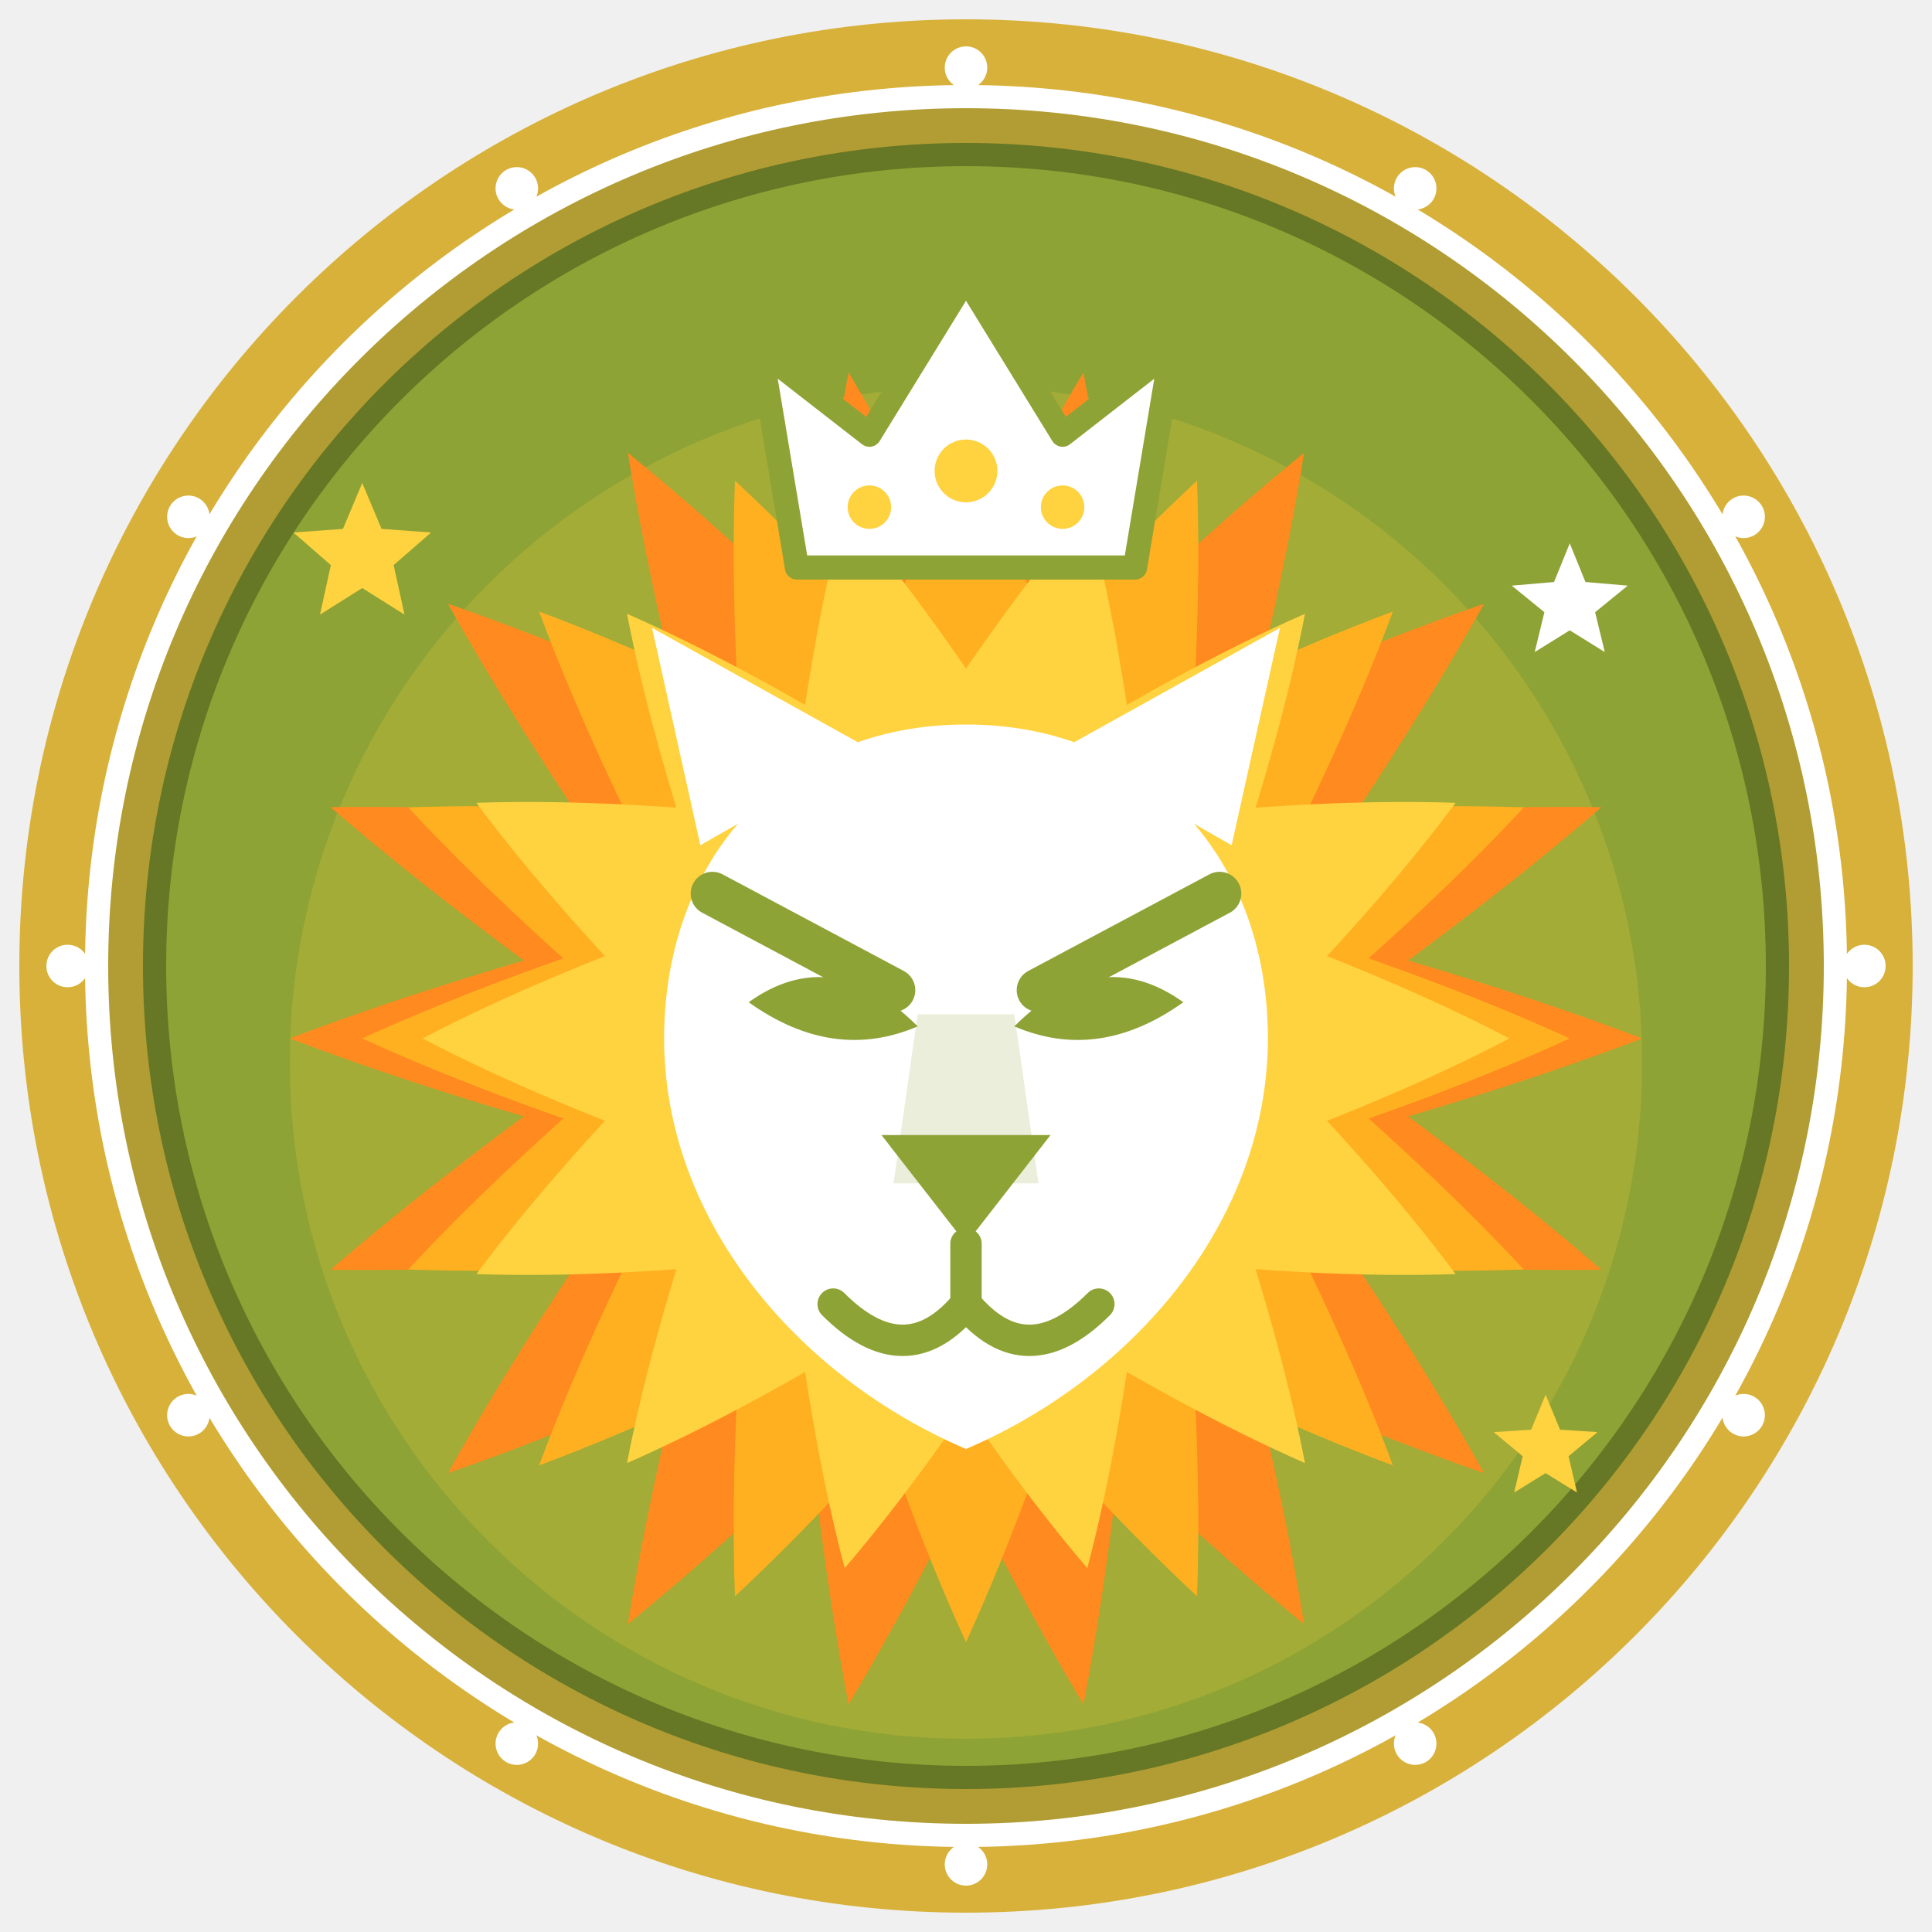
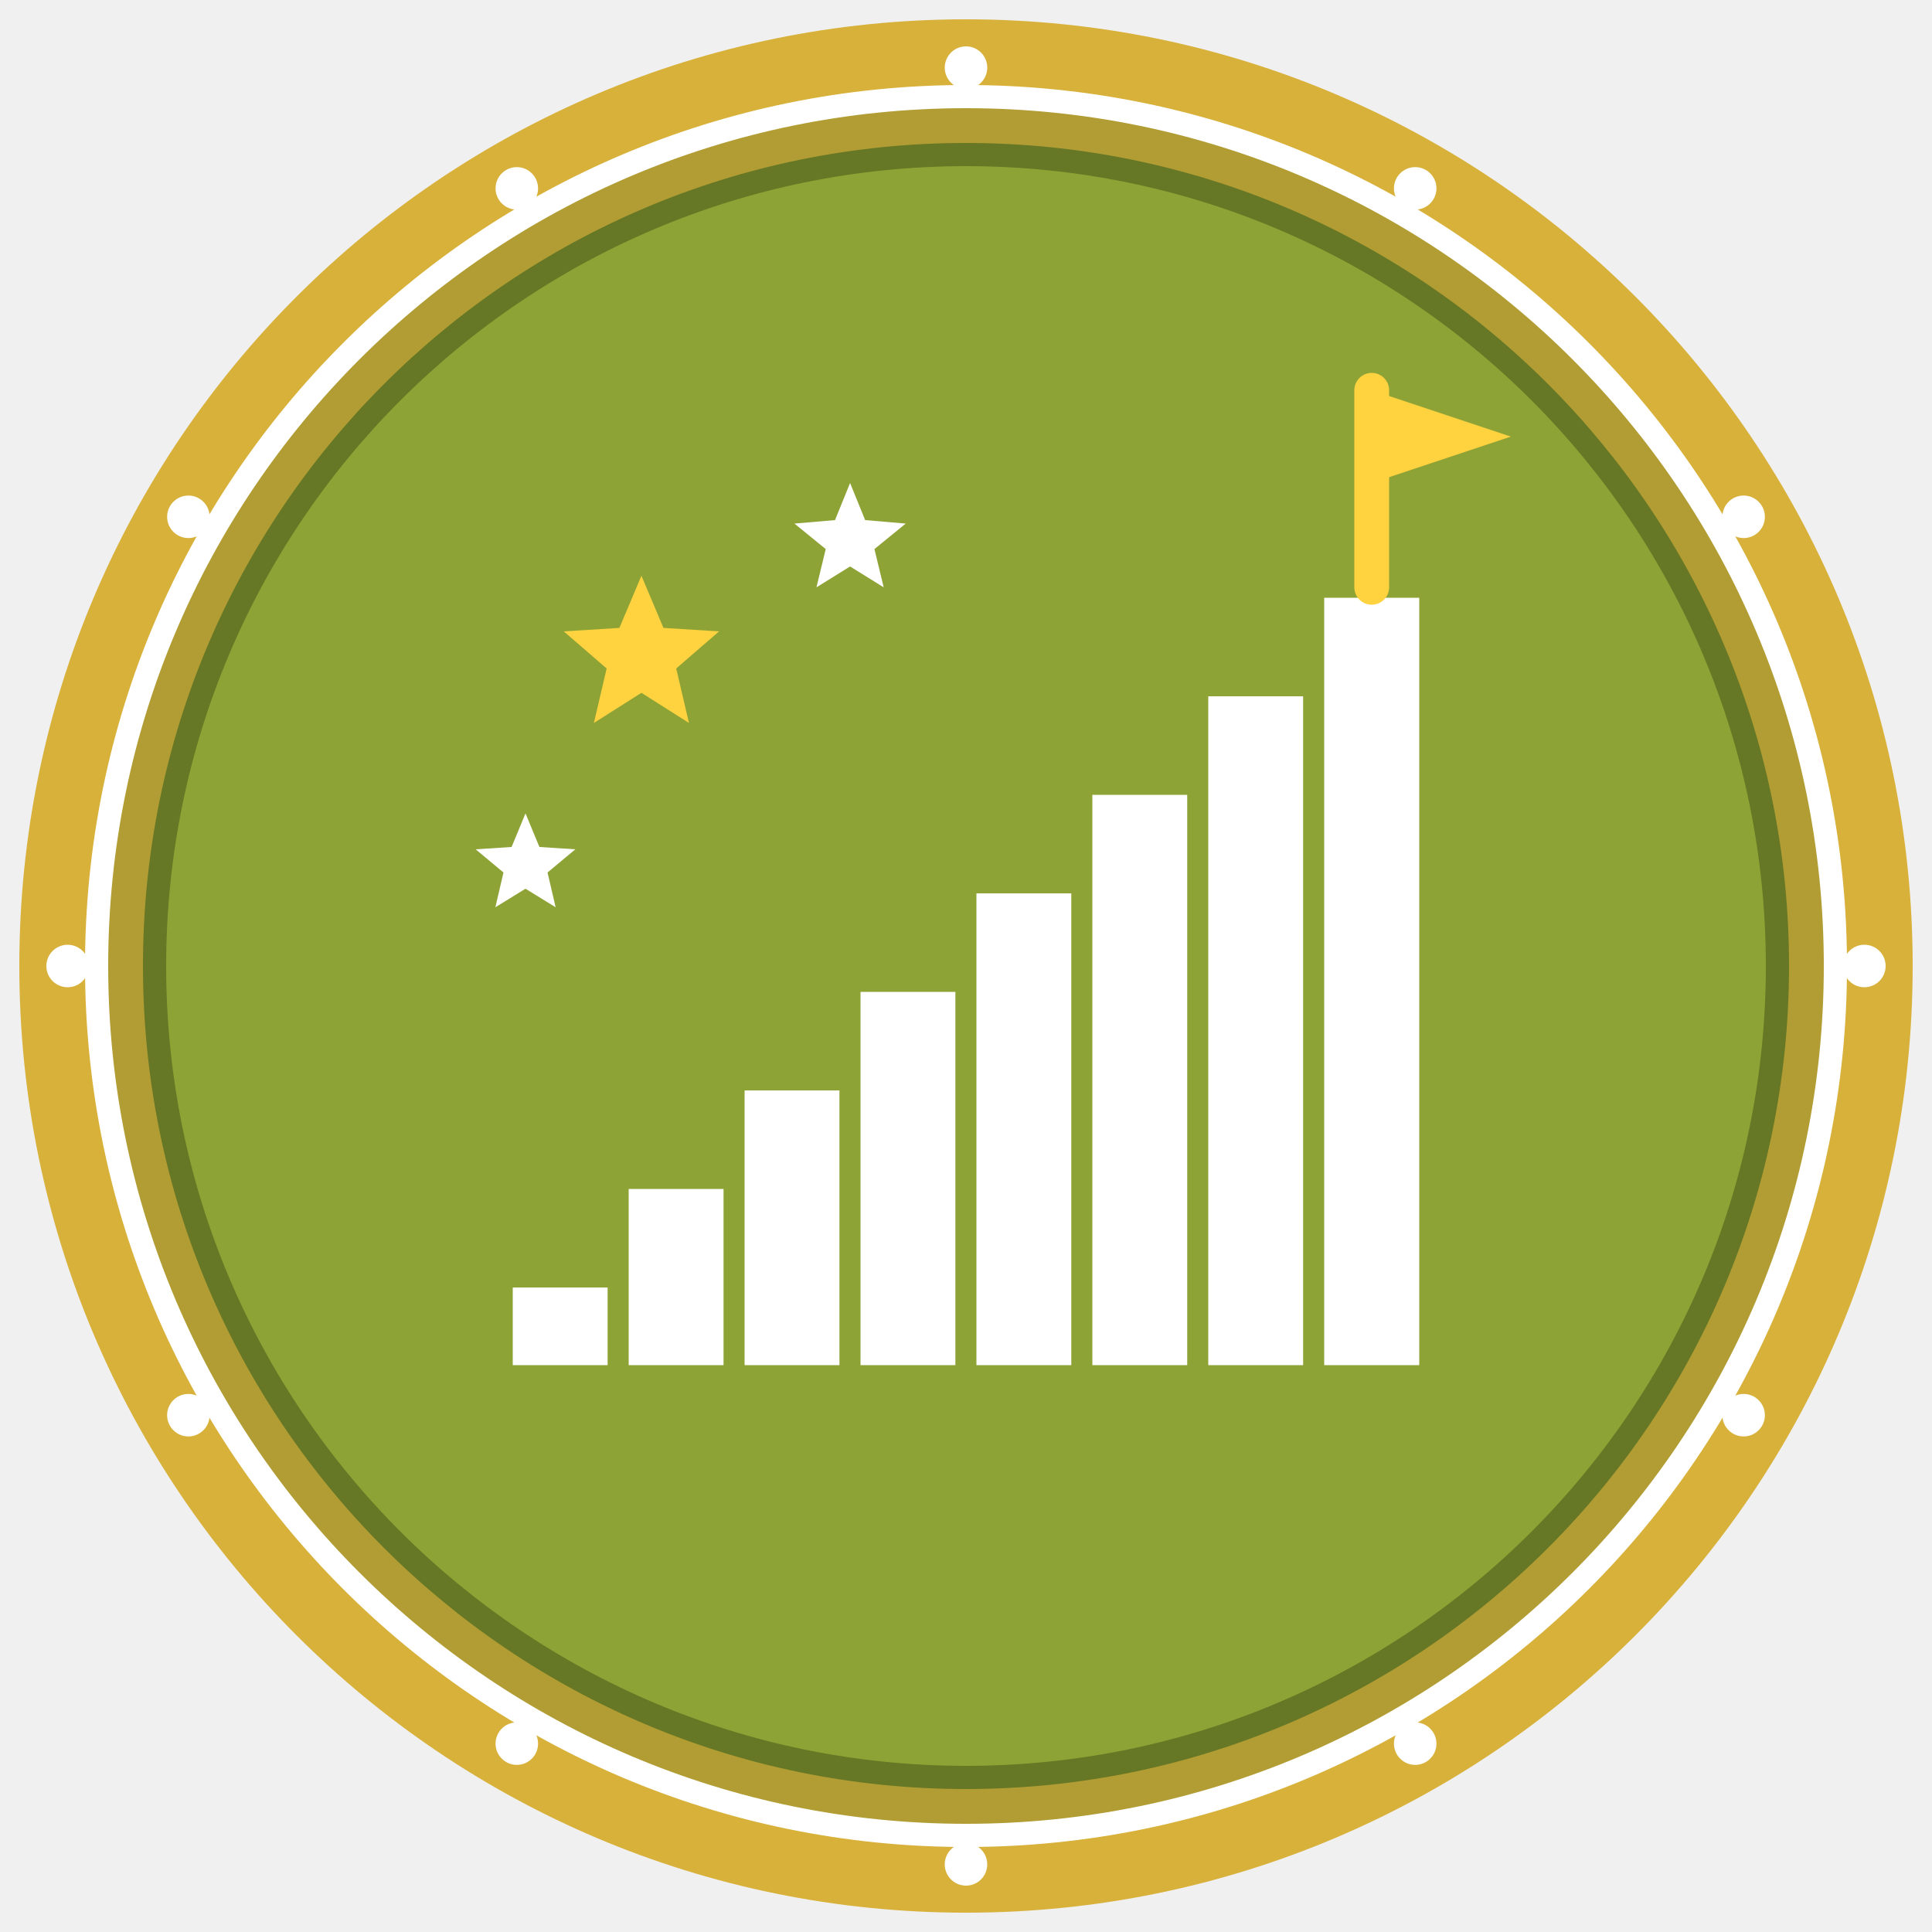
<svg xmlns="http://www.w3.org/2000/svg" viewBox="-100 -100 200 200" width="400" height="400">
  <circle r="98" fill="#D8B13A" />
  <circle r="89" fill="#667725" opacity=".35" />
  <circle r="84" fill="#8EA335" />
  <circle r="84" fill="none" stroke="#667725" stroke-width="2.4" />
  <circle r="90" fill="none" stroke="#FFFFFF" stroke-width="2.4" />
  <circle cx="93.0" cy="0.0" r="2.2" fill="#FFFFFF" />
  <circle cx="80.5" cy="46.5" r="2.2" fill="#FFFFFF" />
  <circle cx="46.5" cy="80.5" r="2.2" fill="#FFFFFF" />
  <circle cx="0.0" cy="93.0" r="2.2" fill="#FFFFFF" />
  <circle cx="-46.5" cy="80.5" r="2.2" fill="#FFFFFF" />
  <circle cx="-80.5" cy="46.5" r="2.2" fill="#FFFFFF" />
  <circle cx="-93.0" cy="0.0" r="2.2" fill="#FFFFFF" />
  <circle cx="-80.5" cy="-46.5" r="2.2" fill="#FFFFFF" />
  <circle cx="-46.5" cy="-80.5" r="2.2" fill="#FFFFFF" />
  <circle cx="-0.0" cy="-93.0" r="2.2" fill="#FFFFFF" />
  <circle cx="46.5" cy="-80.5" r="2.2" fill="#FFFFFF" />
  <circle cx="80.5" cy="-46.5" r="2.2" fill="#FFFFFF" />
-   <g transform="translate(0 0) scale(1.25)">
-     <g transform="translate(0 6)">
-       <circle cx="0" cy="2" r="56" fill="#FFD23F" opacity="0.18" />
-       <path d="M-11,0 Q-5.5,-21.6 0,-36 Q5.5,-21.6 11,0Z" fill="#FF8A1F" transform="rotate(10.0) translate(0 -20)" />
-       <path d="M-11,0 Q-5.5,-21.6 0,-36 Q5.5,-21.6 11,0Z" fill="#FF8A1F" transform="rotate(30.0) translate(0 -20)" />
-       <path d="M-11,0 Q-5.5,-21.6 0,-36 Q5.5,-21.6 11,0Z" fill="#FF8A1F" transform="rotate(50.0) translate(0 -20)" />
-       <path d="M-11,0 Q-5.5,-21.6 0,-36 Q5.5,-21.6 11,0Z" fill="#FF8A1F" transform="rotate(70.0) translate(0 -20)" />
-       <path d="M-11,0 Q-5.5,-21.6 0,-36 Q5.5,-21.6 11,0Z" fill="#FF8A1F" transform="rotate(90.0) translate(0 -20)" />
-       <path d="M-11,0 Q-5.5,-21.6 0,-36 Q5.5,-21.6 11,0Z" fill="#FF8A1F" transform="rotate(110.0) translate(0 -20)" />
-       <path d="M-11,0 Q-5.5,-21.6 0,-36 Q5.5,-21.6 11,0Z" fill="#FF8A1F" transform="rotate(130.0) translate(0 -20)" />
-       <path d="M-11,0 Q-5.5,-21.6 0,-36 Q5.5,-21.6 11,0Z" fill="#FF8A1F" transform="rotate(150.0) translate(0 -20)" />
-       <path d="M-11,0 Q-5.5,-21.6 0,-36 Q5.5,-21.6 11,0Z" fill="#FF8A1F" transform="rotate(170.0) translate(0 -20)" />
-       <path d="M-11,0 Q-5.5,-21.6 0,-36 Q5.5,-21.6 11,0Z" fill="#FF8A1F" transform="rotate(190.0) translate(0 -20)" />
-       <path d="M-11,0 Q-5.5,-21.6 0,-36 Q5.5,-21.6 11,0Z" fill="#FF8A1F" transform="rotate(210.0) translate(0 -20)" />
-       <path d="M-11,0 Q-5.5,-21.6 0,-36 Q5.5,-21.6 11,0Z" fill="#FF8A1F" transform="rotate(230.0) translate(0 -20)" />
-       <path d="M-11,0 Q-5.5,-21.6 0,-36 Q5.5,-21.6 11,0Z" fill="#FF8A1F" transform="rotate(250.0) translate(0 -20)" />
-       <path d="M-11,0 Q-5.5,-21.6 0,-36 Q5.5,-21.6 11,0Z" fill="#FF8A1F" transform="rotate(270.0) translate(0 -20)" />
-       <path d="M-11,0 Q-5.5,-21.6 0,-36 Q5.5,-21.6 11,0Z" fill="#FF8A1F" transform="rotate(290.0) translate(0 -20)" />
-       <path d="M-11,0 Q-5.5,-21.6 0,-36 Q5.5,-21.6 11,0Z" fill="#FF8A1F" transform="rotate(310.0) translate(0 -20)" />
-       <path d="M-11,0 Q-5.5,-21.6 0,-36 Q5.5,-21.6 11,0Z" fill="#FF8A1F" transform="rotate(330.0) translate(0 -20)" />
-       <path d="M-11,0 Q-5.5,-21.6 0,-36 Q5.5,-21.6 11,0Z" fill="#FF8A1F" transform="rotate(350.0) translate(0 -20)" />
-       <path d="M-11,0 Q-5.5,-18.0 0,-30 Q5.5,-18.0 11,0Z" fill="#FFB020" transform="rotate(0.0) translate(0 -20)" />
-       <path d="M-11,0 Q-5.5,-18.0 0,-30 Q5.5,-18.0 11,0Z" fill="#FFB020" transform="rotate(22.5) translate(0 -20)" />
-       <path d="M-11,0 Q-5.5,-18.0 0,-30 Q5.5,-18.0 11,0Z" fill="#FFB020" transform="rotate(45.0) translate(0 -20)" />
-       <path d="M-11,0 Q-5.5,-18.0 0,-30 Q5.5,-18.0 11,0Z" fill="#FFB020" transform="rotate(67.5) translate(0 -20)" />
-       <path d="M-11,0 Q-5.5,-18.0 0,-30 Q5.5,-18.0 11,0Z" fill="#FFB020" transform="rotate(90.0) translate(0 -20)" />
-       <path d="M-11,0 Q-5.5,-18.0 0,-30 Q5.5,-18.0 11,0Z" fill="#FFB020" transform="rotate(112.5) translate(0 -20)" />
-       <path d="M-11,0 Q-5.5,-18.0 0,-30 Q5.5,-18.0 11,0Z" fill="#FFB020" transform="rotate(135.0) translate(0 -20)" />
-       <path d="M-11,0 Q-5.5,-18.0 0,-30 Q5.5,-18.0 11,0Z" fill="#FFB020" transform="rotate(157.5) translate(0 -20)" />
-       <path d="M-11,0 Q-5.5,-18.0 0,-30 Q5.5,-18.0 11,0Z" fill="#FFB020" transform="rotate(180.0) translate(0 -20)" />
-       <path d="M-11,0 Q-5.5,-18.0 0,-30 Q5.5,-18.0 11,0Z" fill="#FFB020" transform="rotate(202.5) translate(0 -20)" />
-       <path d="M-11,0 Q-5.5,-18.0 0,-30 Q5.5,-18.0 11,0Z" fill="#FFB020" transform="rotate(225.0) translate(0 -20)" />
-       <path d="M-11,0 Q-5.5,-18.0 0,-30 Q5.5,-18.0 11,0Z" fill="#FFB020" transform="rotate(247.5) translate(0 -20)" />
-       <path d="M-11,0 Q-5.5,-18.0 0,-30 Q5.5,-18.0 11,0Z" fill="#FFB020" transform="rotate(270.0) translate(0 -20)" />
-       <path d="M-11,0 Q-5.5,-18.0 0,-30 Q5.5,-18.0 11,0Z" fill="#FFB020" transform="rotate(292.5) translate(0 -20)" />
-       <path d="M-11,0 Q-5.5,-18.0 0,-30 Q5.5,-18.0 11,0Z" fill="#FFB020" transform="rotate(315.0) translate(0 -20)" />
-       <path d="M-11,0 Q-5.5,-18.0 0,-30 Q5.5,-18.0 11,0Z" fill="#FFB020" transform="rotate(337.5) translate(0 -20)" />
-       <path d="M-10.5,0 Q-5.25,-15.0 0,-25 Q5.25,-15.0 10.5,0Z" fill="#FFD23F" transform="rotate(12.9) translate(0 -20)" />
-       <path d="M-10.5,0 Q-5.25,-15.0 0,-25 Q5.25,-15.0 10.5,0Z" fill="#FFD23F" transform="rotate(38.6) translate(0 -20)" />
-       <path d="M-10.5,0 Q-5.25,-15.0 0,-25 Q5.25,-15.0 10.5,0Z" fill="#FFD23F" transform="rotate(64.3) translate(0 -20)" />
-       <path d="M-10.5,0 Q-5.25,-15.0 0,-25 Q5.25,-15.0 10.5,0Z" fill="#FFD23F" transform="rotate(90.0) translate(0 -20)" />
-       <path d="M-10.5,0 Q-5.25,-15.0 0,-25 Q5.25,-15.0 10.5,0Z" fill="#FFD23F" transform="rotate(115.7) translate(0 -20)" />
-       <path d="M-10.5,0 Q-5.25,-15.0 0,-25 Q5.25,-15.0 10.5,0Z" fill="#FFD23F" transform="rotate(141.4) translate(0 -20)" />
-       <path d="M-10.5,0 Q-5.25,-15.0 0,-25 Q5.25,-15.0 10.5,0Z" fill="#FFD23F" transform="rotate(167.1) translate(0 -20)" />
-       <path d="M-10.5,0 Q-5.25,-15.0 0,-25 Q5.25,-15.0 10.5,0Z" fill="#FFD23F" transform="rotate(192.9) translate(0 -20)" />
-       <path d="M-10.5,0 Q-5.25,-15.0 0,-25 Q5.25,-15.0 10.5,0Z" fill="#FFD23F" transform="rotate(218.6) translate(0 -20)" />
-       <path d="M-10.5,0 Q-5.25,-15.0 0,-25 Q5.25,-15.0 10.5,0Z" fill="#FFD23F" transform="rotate(244.3) translate(0 -20)" />
-       <path d="M-10.5,0 Q-5.25,-15.0 0,-25 Q5.25,-15.0 10.5,0Z" fill="#FFD23F" transform="rotate(270.0) translate(0 -20)" />
-       <path d="M-10.5,0 Q-5.25,-15.0 0,-25 Q5.25,-15.0 10.5,0Z" fill="#FFD23F" transform="rotate(295.7) translate(0 -20)" />
-       <path d="M-10.5,0 Q-5.25,-15.0 0,-25 Q5.25,-15.0 10.5,0Z" fill="#FFD23F" transform="rotate(321.4) translate(0 -20)" />
-       <path d="M-10.5,0 Q-5.25,-15.0 0,-25 Q5.25,-15.0 10.5,0Z" fill="#FFD23F" transform="rotate(347.1) translate(0 -20)" />
-     </g>
-     <g transform="translate(0 6) scale(1.0)">
-       <path d="M-22,-16 L-26,-34 L-8,-24Z M22,-16 L26,-34 L8,-24Z" fill="#FFFFFF" />
-       <path d="M0,-26 C15,-26 25,-15 25,0 C25,15 14,28 0,34 C-14,28 -25,15 -25,0 C-25,-15 -15,-26 0,-26Z" fill="#FFFFFF" />
-       <path d="M-21,-12 L-6,-4 M21,-12 L6,-4" stroke="#8EA335" stroke-width="3.6" stroke-linecap="round" />
-       <path d="M-18,-3 Q-11,-8 -4,-1 Q-11,2 -18,-3Z M18,-3 Q11,-8 4,-1 Q11,2 18,-3Z" fill="#8EA335" />
-       <path d="M-4,-2 L4,-2 L6,12 L-6,12Z" fill="#8EA335" fill-opacity=".18" />
-       <path d="M-7,8 H7 L0,17Z" fill="#8EA335" />
-       <path d="M0,17 V22 M-11,22 Q-5,28 0,22 Q5,28 11,22" stroke="#8EA335" stroke-width="2.6" fill="none" stroke-linecap="round" />
-     </g>
-     <g transform="translate(0 -41)">
-       <path d="M-14,8 L-17,-10 L-8,-3 L0,-16 L8,-3 L17,-10 L14,8Z" fill="#FFFFFF" stroke="#8EA335" stroke-width="2" stroke-linejoin="round" />
-       <circle cy="0" r="2.6" fill="#FFD23F" />
-       <circle cx="-8" cy="3" r="1.8" fill="#FFD23F" />
-       <circle cx="8" cy="3" r="1.8" fill="#FFD23F" />
-     </g>
-     <polygon points="-50.0,-40.0 -48.4,-36.2 -44.3,-35.9 -47.4,-33.2 -46.5,-29.1 -50.0,-31.3 -53.5,-29.1 -52.6,-33.2 -55.7,-35.9 -51.6,-36.2" fill="#FFD23F" stroke-linejoin="round" />
-     <polygon points="50.0,-35.0 51.3,-31.8 54.8,-31.5 52.1,-29.3 52.9,-26.0 50.0,-27.8 47.1,-26.0 47.9,-29.3 45.2,-31.5 48.7,-31.8" fill="#FFFFFF" stroke-linejoin="round" />
-     <polygon points="48.0,35.5 49.2,38.4 52.3,38.6 49.9,40.6 50.6,43.6 48.0,42.0 45.4,43.6 46.1,40.6 43.7,38.6 46.8,38.4" fill="#FFD23F" stroke-linejoin="round" />
+   <g transform="translate(0 4) scale(1.2)">
+     <rect x="-40" y="23.5" width="10" height="8.5" fill="#FFFFFF" stroke="#8EA335" stroke-width="1.8" />
+     <rect x="-30" y="15.0" width="10" height="17.0" fill="#FFFFFF" stroke="#8EA335" stroke-width="1.8" />
+     <rect x="-20" y="6.5" width="10" height="25.5" fill="#FFFFFF" stroke="#8EA335" stroke-width="1.8" />
+     <rect x="-10" y="-2.0" width="10" height="34.0" fill="#FFFFFF" stroke="#8EA335" stroke-width="1.8" />
+     <rect x="0" y="-10.5" width="10" height="42.5" fill="#FFFFFF" stroke="#8EA335" stroke-width="1.8" />
+     <rect x="10" y="-19.0" width="10" height="51.0" fill="#FFFFFF" stroke="#8EA335" stroke-width="1.8" />
+     <rect x="20" y="-27.5" width="10" height="59.5" fill="#FFFFFF" stroke="#8EA335" stroke-width="1.8" />
+     <rect x="30" y="-36.0" width="10" height="68.0" fill="#FFFFFF" stroke="#8EA335" stroke-width="1.8" />
+     <path d="M35.0,-36.0 V-53.0" stroke="#FFD23F" stroke-width="3" stroke-linecap="round" />
+     <path d="M35.0,-53.0 L47.0,-49.0 L35.0,-45.0Z" fill="#FFD23F" />
+     <polygon points="-28.0,-37.0 -26.1,-32.5 -21.3,-32.2 -25.0,-29.0 -23.9,-24.3 -28.0,-26.9 -32.1,-24.3 -31.0,-29.0 -34.7,-32.2 -29.9,-32.5" fill="#FFD23F" stroke-linejoin="round" />
+     <polygon points="-10.0,-45.0 -8.7,-41.8 -5.2,-41.5 -7.9,-39.3 -7.1,-36.0 -10.0,-37.8 -12.9,-36.0 -12.1,-39.3 -14.8,-41.5 -11.3,-41.8" fill="#FFFFFF" stroke-linejoin="round" />
+     <polygon points="-38.0,-16.5 -36.8,-13.6 -33.7,-13.4 -36.1,-11.4 -35.4,-8.4 -38.0,-10.0 -40.6,-8.4 -39.9,-11.4 -42.3,-13.4 -39.2,-13.6" fill="#FFFFFF" stroke-linejoin="round" />
  </g>
</svg>
